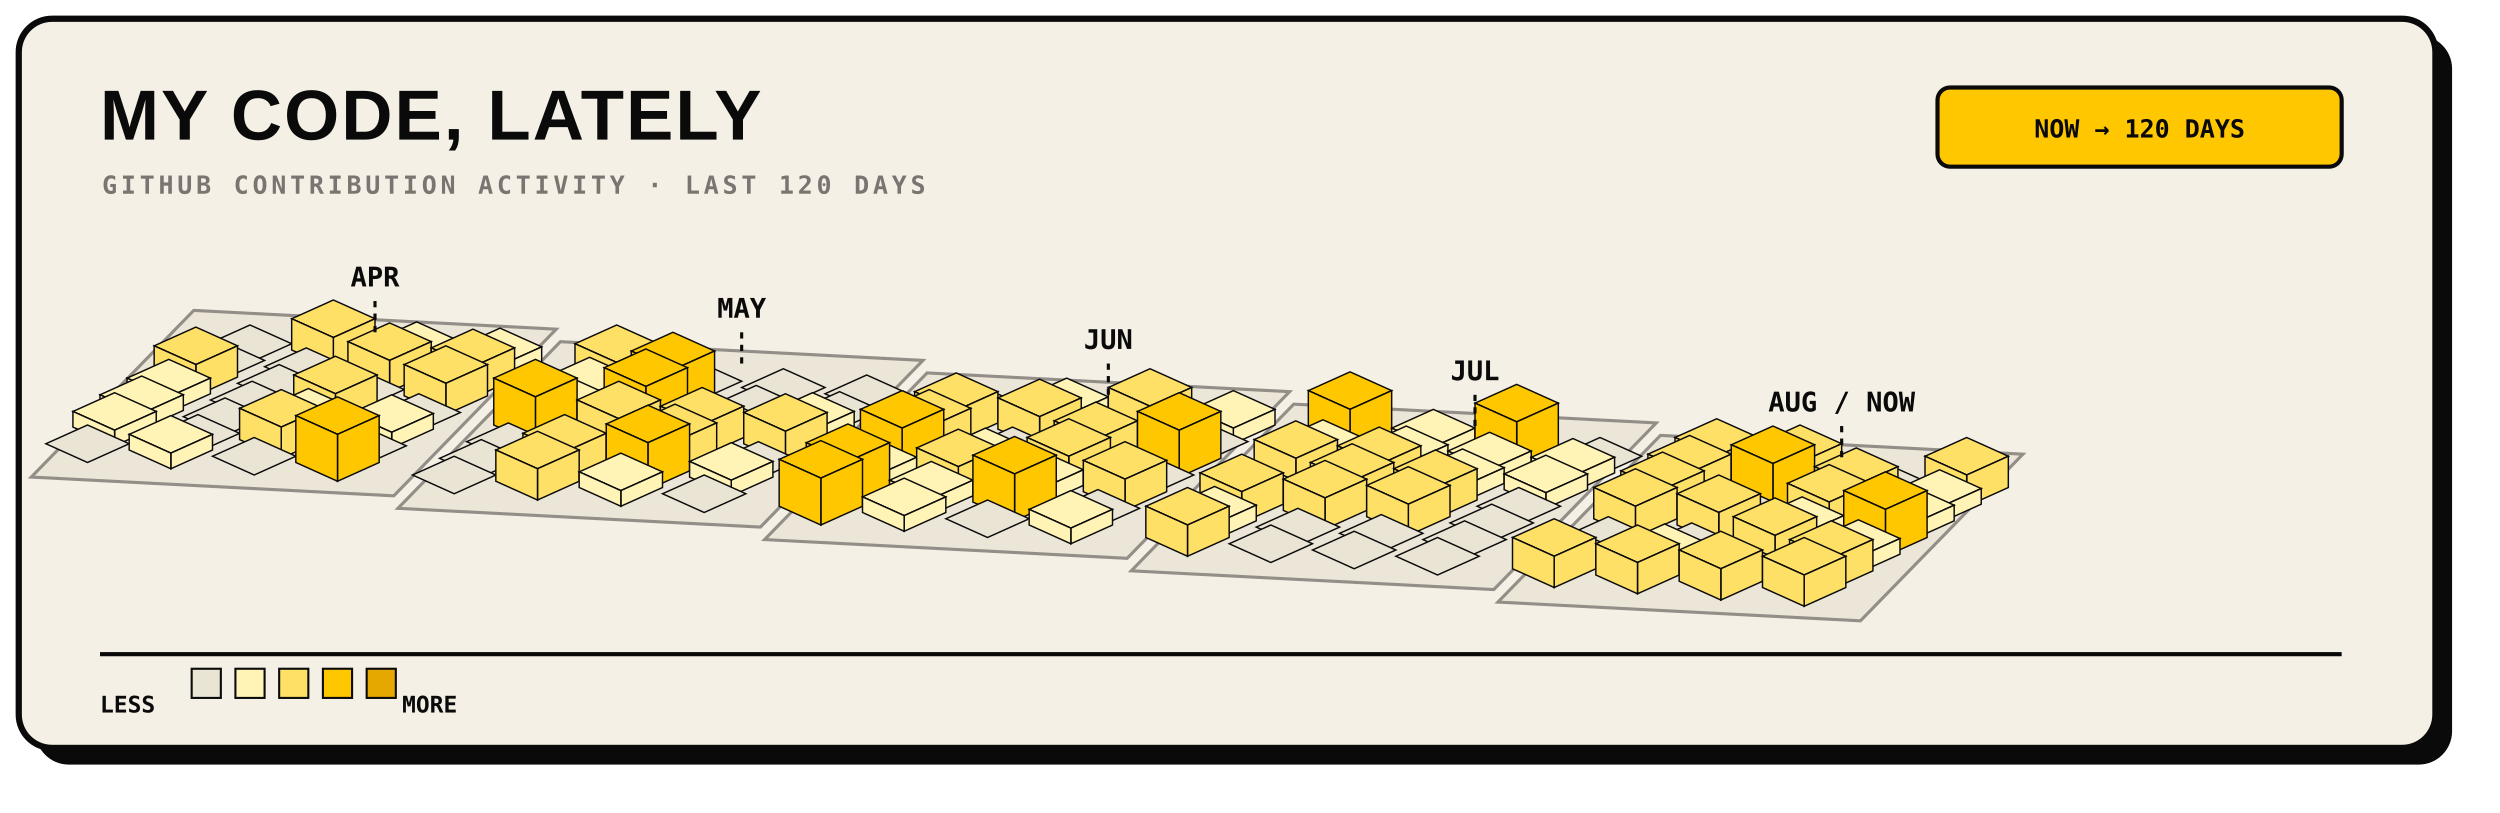
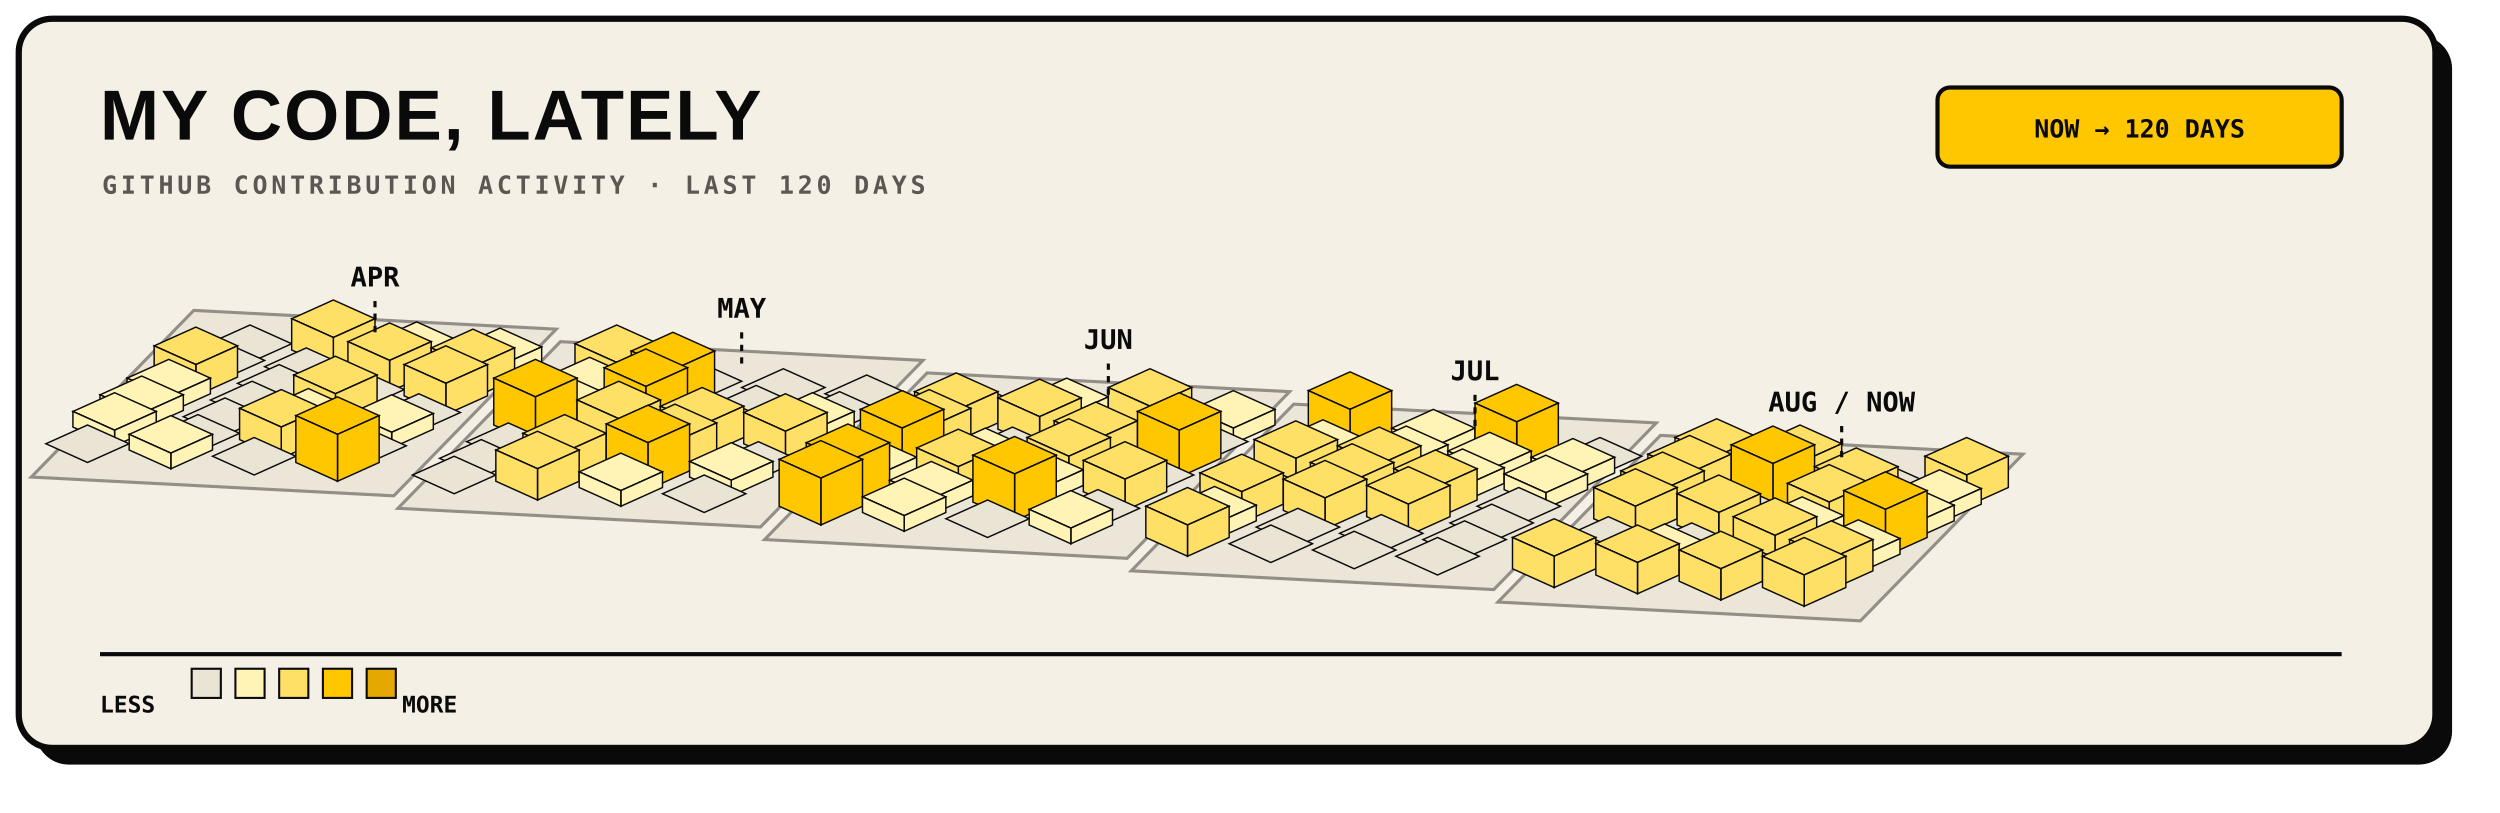
<svg xmlns="http://www.w3.org/2000/svg" width="1200" height="390" viewBox="0 0 1200 390" role="img">
  <rect x="17" y="17" width="1160" height="350" rx="16" fill="#0A0A0A" />
  <rect x="9" y="9" width="1160" height="350" rx="16" fill="#F5F0E6" stroke="#0A0A0A" stroke-width="3" />
  <text x="48" y="67" fill="#0A0A0A" font-family="Arial, sans-serif" font-size="34" font-weight="800" letter-spacing="1">MY CODE, LATELY</text>
-   <text x="49" y="93" fill="#7A7570" font-family="monospace" font-size="12" font-weight="700" letter-spacing="1.8">GITHUB CONTRIBUTION ACTIVITY · LAST 120 DAYS</text>
+   <text x="49" y="93" fill="#5C5752" font-family="monospace" font-size="12" font-weight="700" letter-spacing="1.8">GITHUB CONTRIBUTION ACTIVITY · LAST 120 DAYS</text>
  <rect x="930" y="42" width="194" height="38" rx="6" fill="#FFC700" stroke="#0A0A0A" stroke-width="2" />
  <text x="1027" y="66" text-anchor="middle" fill="#0A0A0A" font-family="monospace" font-size="12" font-weight="700">NOW → 120 DAYS</text>
  <g>
    <polygon points="93.0,149.0 267.0,158.0 189.0,238.0 15.0,229.0" fill="#EAE4D4" stroke="#7A7570" stroke-width="1.5" opacity="0.8" />
    <polygon points="269.0,164.0 443.0,173.0 365.0,253.0 191.0,244.0" fill="#EAE4D4" stroke="#7A7570" stroke-width="1.5" opacity="0.8" />
    <polygon points="445.0,179.0 619.0,188.0 541.0,268.0 367.0,259.0" fill="#EAE4D4" stroke="#7A7570" stroke-width="1.5" opacity="0.8" />
    <polygon points="621.0,194.0 795.0,203.0 717.0,283.0 543.0,274.0" fill="#EAE4D4" stroke="#7A7570" stroke-width="1.5" opacity="0.8" />
    <polygon points="797.0,209.0 971.0,218.0 893.0,298.0 719.0,289.0" fill="#EAE4D4" stroke="#7A7570" stroke-width="1.5" opacity="0.8" />
  </g>
  <g>
    <polygon points="120.0,156.0 140.0,165.0 120.0,174.0 100.0,165.0" fill="#EAE4D4" stroke="#0A0A0A" stroke-width="0.7" />
    <polygon points="107.0,164.0 127.0,173.0 107.0,182.0 87.0,173.0" fill="#EAE4D4" stroke="#0A0A0A" stroke-width="0.7" />
    <polygon points="160.0,144.0 180.0,153.0 160.0,162.0 140.0,153.0" fill="#FFE066" stroke="#0A0A0A" stroke-width="0.7" />
    <polygon points="160.0,162.0 180.0,153.0 180.0,168.0 160.0,177.0" fill="#FFE066" stroke="#0A0A0A" stroke-width="0.7" />
    <polygon points="140.0,153.0 160.0,162.0 160.0,177.0 140.0,168.0" fill="#FFE066" stroke="#0A0A0A" stroke-width="0.7" />
    <polygon points="94.0,157.0 114.0,166.0 94.0,175.0 74.0,166.0" fill="#FFE066" stroke="#0A0A0A" stroke-width="0.7" />
    <polygon points="94.0,175.0 114.0,166.0 114.0,181.0 94.0,190.0" fill="#FFE066" stroke="#0A0A0A" stroke-width="0.7" />
    <polygon points="74.0,166.0 94.0,175.0 94.0,190.0 74.0,181.0" fill="#FFE066" stroke="#0A0A0A" stroke-width="0.7" />
    <polygon points="147.0,167.0 167.0,176.0 147.0,185.0 127.0,176.0" fill="#EAE4D4" stroke="#0A0A0A" stroke-width="0.7" />
    <polygon points="200.0,154.5 220.0,163.5 200.0,172.5 180.0,163.5" fill="#FFF3B5" stroke="#0A0A0A" stroke-width="0.7" />
    <polygon points="200.0,172.5 220.0,163.5 220.0,171.0 200.0,180.0" fill="#FFF3B5" stroke="#0A0A0A" stroke-width="0.7" />
    <polygon points="180.0,163.5 200.0,172.5 200.0,180.0 180.0,171.0" fill="#FFF3B5" stroke="#0A0A0A" stroke-width="0.7" />
    <polygon points="81.0,172.5 101.0,181.5 81.0,190.5 61.0,181.5" fill="#FFF3B5" stroke="#0A0A0A" stroke-width="0.7" />
    <polygon points="81.0,190.5 101.0,181.5 101.0,189.0 81.0,198.0" fill="#FFF3B5" stroke="#0A0A0A" stroke-width="0.7" />
    <polygon points="61.0,181.5 81.0,190.5 81.0,198.0 61.0,189.0" fill="#FFF3B5" stroke="#0A0A0A" stroke-width="0.7" />
    <polygon points="134.0,175.0 154.0,184.0 134.0,193.0 114.0,184.0" fill="#EAE4D4" stroke="#0A0A0A" stroke-width="0.7" />
    <polygon points="187.0,155.0 207.0,164.0 187.0,173.0 167.0,164.0" fill="#FFE066" stroke="#0A0A0A" stroke-width="0.7" />
    <polygon points="187.0,173.0 207.0,164.0 207.0,179.0 187.0,188.0" fill="#FFE066" stroke="#0A0A0A" stroke-width="0.7" />
    <polygon points="167.0,164.0 187.0,173.0 187.0,188.0 167.0,179.0" fill="#FFE066" stroke="#0A0A0A" stroke-width="0.7" />
    <polygon points="240.0,157.5 260.0,166.5 240.0,175.5 220.0,166.5" fill="#FFF3B5" stroke="#0A0A0A" stroke-width="0.7" />
    <polygon points="240.0,175.5 260.0,166.5 260.0,174.0 240.0,183.0" fill="#FFF3B5" stroke="#0A0A0A" stroke-width="0.7" />
    <polygon points="220.0,166.5 240.0,175.5 240.0,183.0 220.0,174.0" fill="#FFF3B5" stroke="#0A0A0A" stroke-width="0.7" />
    <polygon points="68.0,180.5 88.0,189.5 68.0,198.5 48.0,189.5" fill="#FFF3B5" stroke="#0A0A0A" stroke-width="0.7" />
    <polygon points="68.0,198.5 88.0,189.5 88.0,197.0 68.0,206.0" fill="#FFF3B5" stroke="#0A0A0A" stroke-width="0.7" />
    <polygon points="48.0,189.5 68.0,198.5 68.0,206.0 48.0,197.0" fill="#FFF3B5" stroke="#0A0A0A" stroke-width="0.7" />
    <polygon points="121.0,183.0 141.0,192.0 121.0,201.0 101.0,192.0" fill="#EAE4D4" stroke="#0A0A0A" stroke-width="0.7" />
    <polygon points="174.0,178.0 194.0,187.0 174.0,196.0 154.0,187.0" fill="#EAE4D4" stroke="#0A0A0A" stroke-width="0.7" />
    <polygon points="227.0,158.0 247.0,167.0 227.0,176.0 207.0,167.0" fill="#FFE066" stroke="#0A0A0A" stroke-width="0.7" />
    <polygon points="227.0,176.0 247.0,167.0 247.0,182.0 227.0,191.0" fill="#FFE066" stroke="#0A0A0A" stroke-width="0.7" />
    <polygon points="207.0,167.0 227.0,176.0 227.0,191.0 207.0,182.0" fill="#FFE066" stroke="#0A0A0A" stroke-width="0.7" />
    <polygon points="296.0,156.0 316.0,165.0 296.0,174.0 276.0,165.0" fill="#FFE066" stroke="#0A0A0A" stroke-width="0.7" />
    <polygon points="296.0,174.0 316.0,165.0 316.0,180.0 296.0,189.0" fill="#FFE066" stroke="#0A0A0A" stroke-width="0.7" />
    <polygon points="276.0,165.0 296.0,174.0 296.0,189.0 276.0,180.0" fill="#FFE066" stroke="#0A0A0A" stroke-width="0.7" />
    <polygon points="55.0,188.5 75.0,197.5 55.0,206.5 35.0,197.5" fill="#FFF3B5" stroke="#0A0A0A" stroke-width="0.7" />
    <polygon points="55.0,206.5 75.0,197.5 75.0,205.0 55.0,214.0" fill="#FFF3B5" stroke="#0A0A0A" stroke-width="0.7" />
    <polygon points="35.0,197.5 55.0,206.5 55.0,214.0 35.0,205.0" fill="#FFF3B5" stroke="#0A0A0A" stroke-width="0.7" />
    <polygon points="108.0,191.0 128.0,200.0 108.0,209.0 88.0,200.0" fill="#EAE4D4" stroke="#0A0A0A" stroke-width="0.7" />
    <polygon points="161.0,171.0 181.0,180.0 161.0,189.0 141.0,180.0" fill="#FFE066" stroke="#0A0A0A" stroke-width="0.7" />
    <polygon points="161.0,189.0 181.0,180.0 181.0,195.0 161.0,204.0" fill="#FFE066" stroke="#0A0A0A" stroke-width="0.7" />
    <polygon points="141.0,180.0 161.0,189.0 161.0,204.0 141.0,195.0" fill="#FFE066" stroke="#0A0A0A" stroke-width="0.7" />
    <polygon points="214.0,166.0 234.0,175.0 214.0,184.0 194.0,175.0" fill="#FFE066" stroke="#0A0A0A" stroke-width="0.7" />
    <polygon points="214.0,184.0 234.0,175.0 234.0,190.0 214.0,199.0" fill="#FFE066" stroke="#0A0A0A" stroke-width="0.7" />
    <polygon points="194.0,175.0 214.0,184.0 214.0,199.0 194.0,190.0" fill="#FFE066" stroke="#0A0A0A" stroke-width="0.7" />
    <polygon points="283.0,171.5 303.0,180.5 283.0,189.5 263.0,180.5" fill="#FFF3B5" stroke="#0A0A0A" stroke-width="0.7" />
    <polygon points="283.0,189.5 303.0,180.5 303.0,188.0 283.0,197.0" fill="#FFF3B5" stroke="#0A0A0A" stroke-width="0.7" />
    <polygon points="263.0,180.5 283.0,189.5 283.0,197.0 263.0,188.0" fill="#FFF3B5" stroke="#0A0A0A" stroke-width="0.7" />
    <polygon points="336.0,174.0 356.0,183.0 336.0,192.0 316.0,183.0" fill="#EAE4D4" stroke="#0A0A0A" stroke-width="0.7" />
    <polygon points="42.0,204.0 62.0,213.0 42.0,222.0 22.0,213.0" fill="#EAE4D4" stroke="#0A0A0A" stroke-width="0.7" />
    <polygon points="95.0,199.0 115.0,208.0 95.0,217.0 75.0,208.0" fill="#EAE4D4" stroke="#0A0A0A" stroke-width="0.7" />
    <polygon points="148.0,186.5 168.0,195.5 148.0,204.5 128.0,195.5" fill="#FFF3B5" stroke="#0A0A0A" stroke-width="0.7" />
    <polygon points="148.0,204.5 168.0,195.5 168.0,203.0 148.0,212.0" fill="#FFF3B5" stroke="#0A0A0A" stroke-width="0.7" />
    <polygon points="128.0,195.5 148.0,204.5 148.0,212.0 128.0,203.0" fill="#FFF3B5" stroke="#0A0A0A" stroke-width="0.7" />
    <polygon points="201.0,189.0 221.0,198.0 201.0,207.0 181.0,198.0" fill="#EAE4D4" stroke="#0A0A0A" stroke-width="0.7" />
    <polygon points="270.0,179.5 290.0,188.5 270.0,197.5 250.0,188.5" fill="#FFF3B5" stroke="#0A0A0A" stroke-width="0.7" />
    <polygon points="270.0,197.5 290.0,188.5 290.0,196.0 270.0,205.0" fill="#FFF3B5" stroke="#0A0A0A" stroke-width="0.7" />
    <polygon points="250.0,188.5 270.0,197.5 270.0,205.0 250.0,196.0" fill="#FFF3B5" stroke="#0A0A0A" stroke-width="0.7" />
    <polygon points="323.0,159.5 343.0,168.5 323.0,177.5 303.0,168.5" fill="#FFC700" stroke="#0A0A0A" stroke-width="0.7" />
    <polygon points="323.0,177.5 343.0,168.5 343.0,191.0 323.0,200.0" fill="#FFC700" stroke="#0A0A0A" stroke-width="0.7" />
    <polygon points="303.0,168.5 323.0,177.5 323.0,200.0 303.0,191.0" fill="#FFC700" stroke="#0A0A0A" stroke-width="0.7" />
    <polygon points="376.0,177.0 396.0,186.0 376.0,195.0 356.0,186.0" fill="#EAE4D4" stroke="#0A0A0A" stroke-width="0.7" />
    <polygon points="82.0,199.5 102.0,208.5 82.0,217.5 62.0,208.5" fill="#FFF3B5" stroke="#0A0A0A" stroke-width="0.7" />
    <polygon points="82.0,217.5 102.0,208.5 102.0,216.0 82.0,225.0" fill="#FFF3B5" stroke="#0A0A0A" stroke-width="0.7" />
    <polygon points="62.0,208.5 82.0,217.5 82.0,225.0 62.0,216.0" fill="#FFF3B5" stroke="#0A0A0A" stroke-width="0.7" />
    <polygon points="135.0,187.0 155.0,196.0 135.0,205.0 115.0,196.0" fill="#FFE066" stroke="#0A0A0A" stroke-width="0.7" />
    <polygon points="135.0,205.0 155.0,196.0 155.0,211.0 135.0,220.0" fill="#FFE066" stroke="#0A0A0A" stroke-width="0.7" />
    <polygon points="115.0,196.0 135.0,205.0 135.0,220.0 115.0,211.0" fill="#FFE066" stroke="#0A0A0A" stroke-width="0.7" />
    <polygon points="188.0,189.5 208.0,198.5 188.0,207.5 168.0,198.5" fill="#FFF3B5" stroke="#0A0A0A" stroke-width="0.7" />
    <polygon points="188.0,207.5 208.0,198.5 208.0,206.0 188.0,215.0" fill="#FFF3B5" stroke="#0A0A0A" stroke-width="0.7" />
    <polygon points="168.0,198.5 188.0,207.5 188.0,215.0 168.0,206.0" fill="#FFF3B5" stroke="#0A0A0A" stroke-width="0.7" />
    <polygon points="257.0,172.5 277.0,181.5 257.0,190.5 237.0,181.5" fill="#FFC700" stroke="#0A0A0A" stroke-width="0.7" />
    <polygon points="257.0,190.5 277.0,181.5 277.0,204.0 257.0,213.0" fill="#FFC700" stroke="#0A0A0A" stroke-width="0.7" />
    <polygon points="237.0,181.5 257.0,190.5 257.0,213.0 237.0,204.0" fill="#FFC700" stroke="#0A0A0A" stroke-width="0.7" />
    <polygon points="310.0,167.5 330.0,176.5 310.0,185.5 290.0,176.5" fill="#FFC700" stroke="#0A0A0A" stroke-width="0.7" />
    <polygon points="310.0,185.5 330.0,176.5 330.0,199.0 310.0,208.0" fill="#FFC700" stroke="#0A0A0A" stroke-width="0.7" />
    <polygon points="290.0,176.5 310.0,185.5 310.0,208.0 290.0,199.0" fill="#FFC700" stroke="#0A0A0A" stroke-width="0.7" />
    <polygon points="363.0,185.0 383.0,194.0 363.0,203.0 343.0,194.0" fill="#EAE4D4" stroke="#0A0A0A" stroke-width="0.7" />
    <polygon points="416.0,180.0 436.0,189.0 416.0,198.0 396.0,189.0" fill="#EAE4D4" stroke="#0A0A0A" stroke-width="0.7" />
    <polygon points="122.0,210.0 142.0,219.0 122.0,228.0 102.0,219.0" fill="#EAE4D4" stroke="#0A0A0A" stroke-width="0.7" />
    <polygon points="175.0,205.0 195.0,214.0 175.0,223.0 155.0,214.0" fill="#EAE4D4" stroke="#0A0A0A" stroke-width="0.7" />
    <polygon points="244.0,203.0 264.0,212.0 244.0,221.0 224.0,212.0" fill="#EAE4D4" stroke="#0A0A0A" stroke-width="0.7" />
    <polygon points="297.0,183.0 317.0,192.0 297.0,201.0 277.0,192.0" fill="#FFE066" stroke="#0A0A0A" stroke-width="0.7" />
    <polygon points="297.0,201.0 317.0,192.0 317.0,207.0 297.0,216.0" fill="#FFE066" stroke="#0A0A0A" stroke-width="0.7" />
    <polygon points="277.0,192.0 297.0,201.0 297.0,216.0 277.0,207.0" fill="#FFE066" stroke="#0A0A0A" stroke-width="0.7" />
    <polygon points="350.0,193.0 370.0,202.0 350.0,211.0 330.0,202.0" fill="#EAE4D4" stroke="#0A0A0A" stroke-width="0.7" />
    <polygon points="403.0,188.0 423.0,197.0 403.0,206.0 383.0,197.0" fill="#EAE4D4" stroke="#0A0A0A" stroke-width="0.7" />
    <polygon points="472.0,186.0 492.0,195.0 472.0,204.0 452.0,195.0" fill="#EAE4D4" stroke="#0A0A0A" stroke-width="0.7" />
    <polygon points="162.0,190.5 182.0,199.5 162.0,208.5 142.0,199.5" fill="#FFC700" stroke="#0A0A0A" stroke-width="0.7" />
    <polygon points="162.0,208.5 182.0,199.5 182.0,222.0 162.0,231.0" fill="#FFC700" stroke="#0A0A0A" stroke-width="0.7" />
    <polygon points="142.0,199.5 162.0,208.5 162.0,231.0 142.0,222.0" fill="#FFC700" stroke="#0A0A0A" stroke-width="0.7" />
    <polygon points="231.0,211.0 251.0,220.0 231.0,229.0 211.0,220.0" fill="#EAE4D4" stroke="#0A0A0A" stroke-width="0.7" />
    <polygon points="284.0,206.0 304.0,215.0 284.0,224.0 264.0,215.0" fill="#EAE4D4" stroke="#0A0A0A" stroke-width="0.7" />
    <polygon points="337.0,186.0 357.0,195.0 337.0,204.0 317.0,195.0" fill="#FFE066" stroke="#0A0A0A" stroke-width="0.7" />
    <polygon points="337.0,204.0 357.0,195.0 357.0,210.0 337.0,219.0" fill="#FFE066" stroke="#0A0A0A" stroke-width="0.7" />
    <polygon points="317.0,195.0 337.0,204.0 337.0,219.0 317.0,210.0" fill="#FFE066" stroke="#0A0A0A" stroke-width="0.7" />
    <polygon points="390.0,188.5 410.0,197.5 390.0,206.5 370.0,197.5" fill="#FFF3B5" stroke="#0A0A0A" stroke-width="0.7" />
    <polygon points="390.0,206.5 410.0,197.5 410.0,205.0 390.0,214.0" fill="#FFF3B5" stroke="#0A0A0A" stroke-width="0.7" />
    <polygon points="370.0,197.5 390.0,206.5 390.0,214.0 370.0,205.0" fill="#FFF3B5" stroke="#0A0A0A" stroke-width="0.7" />
    <polygon points="459.0,179.0 479.0,188.0 459.0,197.0 439.0,188.0" fill="#FFE066" stroke="#0A0A0A" stroke-width="0.7" />
    <polygon points="459.0,197.0 479.0,188.0 479.0,203.0 459.0,212.0" fill="#FFE066" stroke="#0A0A0A" stroke-width="0.7" />
    <polygon points="439.0,188.0 459.0,197.0 459.0,212.0 439.0,203.0" fill="#FFE066" stroke="#0A0A0A" stroke-width="0.7" />
    <polygon points="512.0,181.5 532.0,190.5 512.0,199.5 492.0,190.5" fill="#FFF3B5" stroke="#0A0A0A" stroke-width="0.7" />
    <polygon points="512.0,199.5 532.0,190.5 532.0,198.0 512.0,207.0" fill="#FFF3B5" stroke="#0A0A0A" stroke-width="0.7" />
    <polygon points="492.0,190.5 512.0,199.5 512.0,207.0 492.0,198.0" fill="#FFF3B5" stroke="#0A0A0A" stroke-width="0.7" />
    <polygon points="218.0,219.0 238.0,228.0 218.0,237.0 198.0,228.0" fill="#EAE4D4" stroke="#0A0A0A" stroke-width="0.7" />
    <polygon points="271.0,199.0 291.0,208.0 271.0,217.0 251.0,208.0" fill="#FFE066" stroke="#0A0A0A" stroke-width="0.7" />
    <polygon points="271.0,217.0 291.0,208.0 291.0,223.0 271.0,232.0" fill="#FFE066" stroke="#0A0A0A" stroke-width="0.7" />
    <polygon points="251.0,208.0 271.0,217.0 271.0,232.0 251.0,223.0" fill="#FFE066" stroke="#0A0A0A" stroke-width="0.7" />
    <polygon points="324.0,194.0 344.0,203.0 324.0,212.0 304.0,203.0" fill="#FFE066" stroke="#0A0A0A" stroke-width="0.7" />
    <polygon points="324.0,212.0 344.0,203.0 344.0,218.0 324.0,227.0" fill="#FFE066" stroke="#0A0A0A" stroke-width="0.7" />
    <polygon points="304.0,203.0 324.0,212.0 324.0,227.0 304.0,218.0" fill="#FFE066" stroke="#0A0A0A" stroke-width="0.7" />
    <polygon points="377.0,189.0 397.0,198.0 377.0,207.0 357.0,198.0" fill="#FFE066" stroke="#0A0A0A" stroke-width="0.7" />
    <polygon points="377.0,207.0 397.0,198.0 397.0,213.0 377.0,222.0" fill="#FFE066" stroke="#0A0A0A" stroke-width="0.7" />
    <polygon points="357.0,198.0 377.0,207.0 377.0,222.0 357.0,213.0" fill="#FFE066" stroke="#0A0A0A" stroke-width="0.7" />
    <polygon points="446.0,187.0 466.0,196.0 446.0,205.0 426.0,196.0" fill="#FFE066" stroke="#0A0A0A" stroke-width="0.7" />
    <polygon points="446.0,205.0 466.0,196.0 466.0,211.0 446.0,220.0" fill="#FFE066" stroke="#0A0A0A" stroke-width="0.7" />
    <polygon points="426.0,196.0 446.0,205.0 446.0,220.0 426.0,211.0" fill="#FFE066" stroke="#0A0A0A" stroke-width="0.7" />
    <polygon points="499.0,182.0 519.0,191.0 499.0,200.0 479.0,191.0" fill="#FFE066" stroke="#0A0A0A" stroke-width="0.7" />
    <polygon points="499.0,200.0 519.0,191.0 519.0,206.0 499.0,215.0" fill="#FFE066" stroke="#0A0A0A" stroke-width="0.7" />
    <polygon points="479.0,191.0 499.0,200.0 499.0,215.0 479.0,206.0" fill="#FFE066" stroke="#0A0A0A" stroke-width="0.7" />
    <polygon points="552.0,177.0 572.0,186.0 552.0,195.0 532.0,186.0" fill="#FFE066" stroke="#0A0A0A" stroke-width="0.7" />
    <polygon points="552.0,195.0 572.0,186.0 572.0,201.0 552.0,210.0" fill="#FFE066" stroke="#0A0A0A" stroke-width="0.7" />
    <polygon points="532.0,186.0 552.0,195.0 552.0,210.0 532.0,201.0" fill="#FFE066" stroke="#0A0A0A" stroke-width="0.7" />
    <polygon points="258.0,207.0 278.0,216.0 258.0,225.0 238.0,216.0" fill="#FFE066" stroke="#0A0A0A" stroke-width="0.7" />
    <polygon points="258.0,225.0 278.0,216.0 278.0,231.0 258.0,240.0" fill="#FFE066" stroke="#0A0A0A" stroke-width="0.7" />
    <polygon points="238.0,216.0 258.0,225.0 258.0,240.0 238.0,231.0" fill="#FFE066" stroke="#0A0A0A" stroke-width="0.7" />
    <polygon points="311.0,194.5 331.0,203.5 311.0,212.5 291.0,203.5" fill="#FFC700" stroke="#0A0A0A" stroke-width="0.7" />
    <polygon points="311.0,212.5 331.0,203.5 331.0,226.0 311.0,235.0" fill="#FFC700" stroke="#0A0A0A" stroke-width="0.7" />
    <polygon points="291.0,203.5 311.0,212.5 311.0,235.0 291.0,226.0" fill="#FFC700" stroke="#0A0A0A" stroke-width="0.7" />
    <polygon points="364.0,212.0 384.0,221.0 364.0,230.0 344.0,221.0" fill="#EAE4D4" stroke="#0A0A0A" stroke-width="0.7" />
    <polygon points="433.0,187.5 453.0,196.5 433.0,205.5 413.0,196.5" fill="#FFC700" stroke="#0A0A0A" stroke-width="0.7" />
    <polygon points="433.0,205.5 453.0,196.5 453.0,219.0 433.0,228.0" fill="#FFC700" stroke="#0A0A0A" stroke-width="0.7" />
    <polygon points="413.0,196.5 433.0,205.5 433.0,228.0 413.0,219.0" fill="#FFC700" stroke="#0A0A0A" stroke-width="0.7" />
    <polygon points="486.0,205.0 506.0,214.0 486.0,223.0 466.0,214.0" fill="#EAE4D4" stroke="#0A0A0A" stroke-width="0.7" />
    <polygon points="539.0,200.0 559.0,209.0 539.0,218.0 519.0,209.0" fill="#EAE4D4" stroke="#0A0A0A" stroke-width="0.7" />
    <polygon points="592.0,187.5 612.0,196.5 592.0,205.5 572.0,196.5" fill="#FFF3B5" stroke="#0A0A0A" stroke-width="0.7" />
    <polygon points="592.0,205.5 612.0,196.5 612.0,204.0 592.0,213.0" fill="#FFF3B5" stroke="#0A0A0A" stroke-width="0.7" />
    <polygon points="572.0,196.5 592.0,205.5 592.0,213.0 572.0,204.0" fill="#FFF3B5" stroke="#0A0A0A" stroke-width="0.7" />
    <polygon points="298.0,217.5 318.0,226.5 298.0,235.5 278.0,226.5" fill="#FFF3B5" stroke="#0A0A0A" stroke-width="0.7" />
    <polygon points="298.0,235.5 318.0,226.5 318.0,234.0 298.0,243.0" fill="#FFF3B5" stroke="#0A0A0A" stroke-width="0.7" />
    <polygon points="278.0,226.5 298.0,235.5 298.0,243.0 278.0,234.0" fill="#FFF3B5" stroke="#0A0A0A" stroke-width="0.7" />
    <polygon points="351.0,212.5 371.0,221.5 351.0,230.5 331.0,221.5" fill="#FFF3B5" stroke="#0A0A0A" stroke-width="0.7" />
    <polygon points="351.0,230.5 371.0,221.5 371.0,229.0 351.0,238.0" fill="#FFF3B5" stroke="#0A0A0A" stroke-width="0.7" />
    <polygon points="331.0,221.5 351.0,230.5 351.0,238.0 331.0,229.0" fill="#FFF3B5" stroke="#0A0A0A" stroke-width="0.7" />
    <polygon points="420.0,210.5 440.0,219.5 420.0,228.5 400.0,219.5" fill="#FFF3B5" stroke="#0A0A0A" stroke-width="0.7" />
    <polygon points="420.0,228.5 440.0,219.5 440.0,227.0 420.0,236.0" fill="#FFF3B5" stroke="#0A0A0A" stroke-width="0.7" />
    <polygon points="400.0,219.5 420.0,228.5 420.0,236.0 400.0,227.0" fill="#FFF3B5" stroke="#0A0A0A" stroke-width="0.7" />
    <polygon points="473.0,205.5 493.0,214.5 473.0,223.5 453.0,214.5" fill="#FFF3B5" stroke="#0A0A0A" stroke-width="0.7" />
    <polygon points="473.0,223.5 493.0,214.5 493.0,222.0 473.0,231.0" fill="#FFF3B5" stroke="#0A0A0A" stroke-width="0.7" />
    <polygon points="453.0,214.5 473.0,223.5 473.0,231.0 453.0,222.0" fill="#FFF3B5" stroke="#0A0A0A" stroke-width="0.7" />
    <polygon points="526.0,193.0 546.0,202.0 526.0,211.0 506.0,202.0" fill="#FFE066" stroke="#0A0A0A" stroke-width="0.7" />
    <polygon points="526.0,211.0 546.0,202.0 546.0,217.0 526.0,226.0" fill="#FFE066" stroke="#0A0A0A" stroke-width="0.7" />
    <polygon points="506.0,202.0 526.0,211.0 526.0,226.0 506.0,217.0" fill="#FFE066" stroke="#0A0A0A" stroke-width="0.7" />
    <polygon points="579.0,203.0 599.0,212.0 579.0,221.0 559.0,212.0" fill="#EAE4D4" stroke="#0A0A0A" stroke-width="0.7" />
    <polygon points="648.0,178.5 668.0,187.5 648.0,196.5 628.0,187.5" fill="#FFC700" stroke="#0A0A0A" stroke-width="0.7" />
    <polygon points="648.0,196.5 668.0,187.5 668.0,210.0 648.0,219.0" fill="#FFC700" stroke="#0A0A0A" stroke-width="0.7" />
    <polygon points="628.0,187.5 648.0,196.5 648.0,219.0 628.0,210.0" fill="#FFC700" stroke="#0A0A0A" stroke-width="0.7" />
    <polygon points="338.0,228.0 358.0,237.0 338.0,246.0 318.0,237.0" fill="#EAE4D4" stroke="#0A0A0A" stroke-width="0.7" />
    <polygon points="407.0,203.5 427.0,212.5 407.0,221.5 387.0,212.5" fill="#FFC700" stroke="#0A0A0A" stroke-width="0.7" />
    <polygon points="407.0,221.5 427.0,212.5 427.0,235.0 407.0,244.0" fill="#FFC700" stroke="#0A0A0A" stroke-width="0.7" />
    <polygon points="387.0,212.5 407.0,221.5 407.0,244.0 387.0,235.0" fill="#FFC700" stroke="#0A0A0A" stroke-width="0.7" />
    <polygon points="460.0,206.0 480.0,215.0 460.0,224.0 440.0,215.0" fill="#FFE066" stroke="#0A0A0A" stroke-width="0.7" />
    <polygon points="460.0,224.0 480.0,215.0 480.0,230.0 460.0,239.0" fill="#FFE066" stroke="#0A0A0A" stroke-width="0.7" />
    <polygon points="440.0,215.0 460.0,224.0 460.0,239.0 440.0,230.0" fill="#FFE066" stroke="#0A0A0A" stroke-width="0.7" />
    <polygon points="513.0,201.0 533.0,210.0 513.0,219.0 493.0,210.0" fill="#FFE066" stroke="#0A0A0A" stroke-width="0.7" />
    <polygon points="513.0,219.0 533.0,210.0 533.0,225.0 513.0,234.0" fill="#FFE066" stroke="#0A0A0A" stroke-width="0.7" />
    <polygon points="493.0,210.0 513.0,219.0 513.0,234.0 493.0,225.0" fill="#FFE066" stroke="#0A0A0A" stroke-width="0.7" />
    <polygon points="566.0,188.5 586.0,197.5 566.0,206.5 546.0,197.5" fill="#FFC700" stroke="#0A0A0A" stroke-width="0.7" />
    <polygon points="566.0,206.5 586.0,197.5 586.0,220.0 566.0,229.0" fill="#FFC700" stroke="#0A0A0A" stroke-width="0.7" />
    <polygon points="546.0,197.5 566.0,206.5 566.0,229.0 546.0,220.0" fill="#FFC700" stroke="#0A0A0A" stroke-width="0.7" />
    <polygon points="635.0,201.5 655.0,210.5 635.0,219.5 615.0,210.5" fill="#FFF3B5" stroke="#0A0A0A" stroke-width="0.7" />
    <polygon points="635.0,219.5 655.0,210.5 655.0,218.0 635.0,227.0" fill="#FFF3B5" stroke="#0A0A0A" stroke-width="0.7" />
    <polygon points="615.0,210.5 635.0,219.5 635.0,227.0 615.0,218.0" fill="#FFF3B5" stroke="#0A0A0A" stroke-width="0.7" />
    <polygon points="688.0,196.5 708.0,205.5 688.0,214.5 668.0,205.5" fill="#FFF3B5" stroke="#0A0A0A" stroke-width="0.7" />
    <polygon points="688.0,214.5 708.0,205.5 708.0,213.0 688.0,222.0" fill="#FFF3B5" stroke="#0A0A0A" stroke-width="0.7" />
    <polygon points="668.0,205.5 688.0,214.5 688.0,222.0 668.0,213.0" fill="#FFF3B5" stroke="#0A0A0A" stroke-width="0.7" />
    <polygon points="394.0,211.5 414.0,220.5 394.0,229.5 374.0,220.5" fill="#FFC700" stroke="#0A0A0A" stroke-width="0.7" />
    <polygon points="394.0,229.5 414.0,220.5 414.0,243.0 394.0,252.0" fill="#FFC700" stroke="#0A0A0A" stroke-width="0.7" />
    <polygon points="374.0,220.5 394.0,229.5 394.0,252.0 374.0,243.0" fill="#FFC700" stroke="#0A0A0A" stroke-width="0.7" />
    <polygon points="447.0,221.5 467.0,230.5 447.0,239.5 427.0,230.5" fill="#FFF3B5" stroke="#0A0A0A" stroke-width="0.7" />
    <polygon points="447.0,239.5 467.0,230.5 467.0,238.0 447.0,247.0" fill="#FFF3B5" stroke="#0A0A0A" stroke-width="0.7" />
    <polygon points="427.0,230.5 447.0,239.5 447.0,247.0 427.0,238.0" fill="#FFF3B5" stroke="#0A0A0A" stroke-width="0.7" />
    <polygon points="500.0,216.5 520.0,225.5 500.0,234.5 480.0,225.5" fill="#FFF3B5" stroke="#0A0A0A" stroke-width="0.7" />
    <polygon points="500.0,234.5 520.0,225.5 520.0,233.0 500.0,242.0" fill="#FFF3B5" stroke="#0A0A0A" stroke-width="0.7" />
    <polygon points="480.0,225.5 500.0,234.5 500.0,242.0 480.0,233.0" fill="#FFF3B5" stroke="#0A0A0A" stroke-width="0.7" />
    <polygon points="553.0,219.0 573.0,228.0 553.0,237.0 533.0,228.0" fill="#EAE4D4" stroke="#0A0A0A" stroke-width="0.7" />
    <polygon points="622.0,202.0 642.0,211.0 622.0,220.0 602.0,211.0" fill="#FFE066" stroke="#0A0A0A" stroke-width="0.7" />
    <polygon points="622.0,220.0 642.0,211.0 642.0,226.0 622.0,235.0" fill="#FFE066" stroke="#0A0A0A" stroke-width="0.7" />
    <polygon points="602.0,211.0 622.0,220.0 622.0,235.0 602.0,226.0" fill="#FFE066" stroke="#0A0A0A" stroke-width="0.7" />
    <polygon points="675.0,204.5 695.0,213.5 675.0,222.5 655.0,213.5" fill="#FFF3B5" stroke="#0A0A0A" stroke-width="0.7" />
    <polygon points="675.0,222.5 695.0,213.5 695.0,221.0 675.0,230.0" fill="#FFF3B5" stroke="#0A0A0A" stroke-width="0.7" />
    <polygon points="655.0,213.5 675.0,222.5 675.0,230.0 655.0,221.0" fill="#FFF3B5" stroke="#0A0A0A" stroke-width="0.7" />
    <polygon points="728.0,184.5 748.0,193.5 728.0,202.5 708.0,193.5" fill="#FFC700" stroke="#0A0A0A" stroke-width="0.7" />
    <polygon points="728.0,202.5 748.0,193.5 748.0,216.0 728.0,225.0" fill="#FFC700" stroke="#0A0A0A" stroke-width="0.7" />
    <polygon points="708.0,193.5 728.0,202.5 728.0,225.0 708.0,216.0" fill="#FFC700" stroke="#0A0A0A" stroke-width="0.7" />
    <polygon points="434.0,229.5 454.0,238.5 434.0,247.5 414.0,238.5" fill="#FFF3B5" stroke="#0A0A0A" stroke-width="0.7" />
    <polygon points="434.0,247.5 454.0,238.5 454.0,246.0 434.0,255.0" fill="#FFF3B5" stroke="#0A0A0A" stroke-width="0.7" />
    <polygon points="414.0,238.5 434.0,247.5 434.0,255.0 414.0,246.0" fill="#FFF3B5" stroke="#0A0A0A" stroke-width="0.7" />
    <polygon points="487.0,209.5 507.0,218.5 487.0,227.5 467.0,218.5" fill="#FFC700" stroke="#0A0A0A" stroke-width="0.7" />
    <polygon points="487.0,227.5 507.0,218.5 507.0,241.0 487.0,250.0" fill="#FFC700" stroke="#0A0A0A" stroke-width="0.7" />
    <polygon points="467.0,218.5 487.0,227.5 487.0,250.0 467.0,241.0" fill="#FFC700" stroke="#0A0A0A" stroke-width="0.7" />
    <polygon points="540.0,212.0 560.0,221.0 540.0,230.0 520.0,221.0" fill="#FFE066" stroke="#0A0A0A" stroke-width="0.7" />
    <polygon points="540.0,230.0 560.0,221.0 560.0,236.0 540.0,245.0" fill="#FFE066" stroke="#0A0A0A" stroke-width="0.7" />
    <polygon points="520.0,221.0 540.0,230.0 540.0,245.0 520.0,236.0" fill="#FFE066" stroke="#0A0A0A" stroke-width="0.7" />
    <polygon points="609.0,225.0 629.0,234.0 609.0,243.0 589.0,234.0" fill="#EAE4D4" stroke="#0A0A0A" stroke-width="0.7" />
    <polygon points="662.0,205.0 682.0,214.0 662.0,223.0 642.0,214.0" fill="#FFE066" stroke="#0A0A0A" stroke-width="0.7" />
    <polygon points="662.0,223.0 682.0,214.0 682.0,229.0 662.0,238.0" fill="#FFE066" stroke="#0A0A0A" stroke-width="0.7" />
    <polygon points="642.0,214.0 662.0,223.0 662.0,238.0 642.0,229.0" fill="#FFE066" stroke="#0A0A0A" stroke-width="0.7" />
    <polygon points="715.0,207.5 735.0,216.5 715.0,225.5 695.0,216.5" fill="#FFF3B5" stroke="#0A0A0A" stroke-width="0.7" />
    <polygon points="715.0,225.5 735.0,216.5 735.0,224.0 715.0,233.0" fill="#FFF3B5" stroke="#0A0A0A" stroke-width="0.7" />
    <polygon points="695.0,216.5 715.0,225.5 715.0,233.0 695.0,224.0" fill="#FFF3B5" stroke="#0A0A0A" stroke-width="0.7" />
    <polygon points="768.0,210.0 788.0,219.0 768.0,228.0 748.0,219.0" fill="#EAE4D4" stroke="#0A0A0A" stroke-width="0.7" />
    <polygon points="474.0,240.0 494.0,249.0 474.0,258.0 454.0,249.0" fill="#EAE4D4" stroke="#0A0A0A" stroke-width="0.7" />
    <polygon points="527.0,235.0 547.0,244.0 527.0,253.0 507.0,244.0" fill="#EAE4D4" stroke="#0A0A0A" stroke-width="0.7" />
    <polygon points="596.0,218.0 616.0,227.0 596.0,236.0 576.0,227.0" fill="#FFE066" stroke="#0A0A0A" stroke-width="0.7" />
    <polygon points="596.0,236.0 616.0,227.0 616.0,242.0 596.0,251.0" fill="#FFE066" stroke="#0A0A0A" stroke-width="0.7" />
    <polygon points="576.0,227.0 596.0,236.0 596.0,251.0 576.0,242.0" fill="#FFE066" stroke="#0A0A0A" stroke-width="0.7" />
    <polygon points="649.0,213.0 669.0,222.0 649.0,231.0 629.0,222.0" fill="#FFE066" stroke="#0A0A0A" stroke-width="0.7" />
    <polygon points="649.0,231.0 669.0,222.0 669.0,237.0 649.0,246.0" fill="#FFE066" stroke="#0A0A0A" stroke-width="0.7" />
    <polygon points="629.0,222.0 649.0,231.0 649.0,246.0 629.0,237.0" fill="#FFE066" stroke="#0A0A0A" stroke-width="0.7" />
    <polygon points="702.0,215.5 722.0,224.5 702.0,233.5 682.0,224.5" fill="#FFF3B5" stroke="#0A0A0A" stroke-width="0.7" />
    <polygon points="702.0,233.5 722.0,224.5 722.0,232.0 702.0,241.0" fill="#FFF3B5" stroke="#0A0A0A" stroke-width="0.7" />
    <polygon points="682.0,224.5 702.0,233.5 702.0,241.0 682.0,232.0" fill="#FFF3B5" stroke="#0A0A0A" stroke-width="0.7" />
    <polygon points="755.0,210.5 775.0,219.5 755.0,228.5 735.0,219.5" fill="#FFF3B5" stroke="#0A0A0A" stroke-width="0.7" />
    <polygon points="755.0,228.5 775.0,219.5 775.0,227.0 755.0,236.0" fill="#FFF3B5" stroke="#0A0A0A" stroke-width="0.7" />
    <polygon points="735.0,219.5 755.0,228.5 755.0,236.0 735.0,227.0" fill="#FFF3B5" stroke="#0A0A0A" stroke-width="0.7" />
    <polygon points="824.0,201.0 844.0,210.0 824.0,219.0 804.0,210.0" fill="#FFE066" stroke="#0A0A0A" stroke-width="0.7" />
    <polygon points="824.0,219.0 844.0,210.0 844.0,225.0 824.0,234.0" fill="#FFE066" stroke="#0A0A0A" stroke-width="0.7" />
    <polygon points="804.0,210.0 824.0,219.0 824.0,234.0 804.0,225.0" fill="#FFE066" stroke="#0A0A0A" stroke-width="0.7" />
    <polygon points="514.0,235.5 534.0,244.5 514.0,253.5 494.0,244.5" fill="#FFF3B5" stroke="#0A0A0A" stroke-width="0.7" />
    <polygon points="514.0,253.5 534.0,244.5 534.0,252.0 514.0,261.0" fill="#FFF3B5" stroke="#0A0A0A" stroke-width="0.7" />
    <polygon points="494.0,244.5 514.0,253.5 514.0,261.0 494.0,252.0" fill="#FFF3B5" stroke="#0A0A0A" stroke-width="0.7" />
    <polygon points="583.0,233.5 603.0,242.5 583.0,251.5 563.0,242.5" fill="#FFF3B5" stroke="#0A0A0A" stroke-width="0.7" />
    <polygon points="583.0,251.5 603.0,242.5 603.0,250.0 583.0,259.0" fill="#FFF3B5" stroke="#0A0A0A" stroke-width="0.7" />
    <polygon points="563.0,242.5 583.0,251.5 583.0,259.0 563.0,250.0" fill="#FFF3B5" stroke="#0A0A0A" stroke-width="0.7" />
    <polygon points="636.0,221.0 656.0,230.0 636.0,239.0 616.0,230.0" fill="#FFE066" stroke="#0A0A0A" stroke-width="0.7" />
    <polygon points="636.0,239.0 656.0,230.0 656.0,245.0 636.0,254.0" fill="#FFE066" stroke="#0A0A0A" stroke-width="0.7" />
    <polygon points="616.0,230.0 636.0,239.0 636.0,254.0 616.0,245.0" fill="#FFE066" stroke="#0A0A0A" stroke-width="0.7" />
    <polygon points="689.0,216.0 709.0,225.0 689.0,234.0 669.0,225.0" fill="#FFE066" stroke="#0A0A0A" stroke-width="0.7" />
    <polygon points="689.0,234.0 709.0,225.0 709.0,240.0 689.0,249.0" fill="#FFE066" stroke="#0A0A0A" stroke-width="0.7" />
    <polygon points="669.0,225.0 689.0,234.0 689.0,249.0 669.0,240.0" fill="#FFE066" stroke="#0A0A0A" stroke-width="0.7" />
    <polygon points="742.0,218.5 762.0,227.5 742.0,236.5 722.0,227.5" fill="#FFF3B5" stroke="#0A0A0A" stroke-width="0.7" />
    <polygon points="742.0,236.5 762.0,227.5 762.0,235.0 742.0,244.0" fill="#FFF3B5" stroke="#0A0A0A" stroke-width="0.7" />
    <polygon points="722.0,227.5 742.0,236.5 742.0,244.0 722.0,235.0" fill="#FFF3B5" stroke="#0A0A0A" stroke-width="0.7" />
    <polygon points="811.0,209.0 831.0,218.0 811.0,227.0 791.0,218.0" fill="#FFE066" stroke="#0A0A0A" stroke-width="0.7" />
    <polygon points="811.0,227.0 831.0,218.0 831.0,233.0 811.0,242.0" fill="#FFE066" stroke="#0A0A0A" stroke-width="0.7" />
    <polygon points="791.0,218.0 811.0,227.0 811.0,242.0 791.0,233.0" fill="#FFE066" stroke="#0A0A0A" stroke-width="0.7" />
    <polygon points="864.0,204.0 884.0,213.0 864.0,222.0 844.0,213.0" fill="#FFE066" stroke="#0A0A0A" stroke-width="0.7" />
    <polygon points="864.0,222.0 884.0,213.0 884.0,228.0 864.0,237.0" fill="#FFE066" stroke="#0A0A0A" stroke-width="0.7" />
    <polygon points="844.0,213.0 864.0,222.0 864.0,237.0 844.0,228.0" fill="#FFE066" stroke="#0A0A0A" stroke-width="0.7" />
    <polygon points="570.0,234.0 590.0,243.0 570.0,252.0 550.0,243.0" fill="#FFE066" stroke="#0A0A0A" stroke-width="0.7" />
    <polygon points="570.0,252.0 590.0,243.0 590.0,258.0 570.0,267.0" fill="#FFE066" stroke="#0A0A0A" stroke-width="0.7" />
    <polygon points="550.0,243.0 570.0,252.0 570.0,267.0 550.0,258.0" fill="#FFE066" stroke="#0A0A0A" stroke-width="0.7" />
    <polygon points="623.0,244.0 643.0,253.0 623.0,262.0 603.0,253.0" fill="#EAE4D4" stroke="#0A0A0A" stroke-width="0.7" />
    <polygon points="676.0,224.0 696.0,233.0 676.0,242.0 656.0,233.0" fill="#FFE066" stroke="#0A0A0A" stroke-width="0.7" />
    <polygon points="676.0,242.0 696.0,233.0 696.0,248.0 676.0,257.0" fill="#FFE066" stroke="#0A0A0A" stroke-width="0.7" />
    <polygon points="656.0,233.0 676.0,242.0 676.0,257.0 656.0,248.0" fill="#FFE066" stroke="#0A0A0A" stroke-width="0.7" />
    <polygon points="729.0,234.0 749.0,243.0 729.0,252.0 709.0,243.0" fill="#EAE4D4" stroke="#0A0A0A" stroke-width="0.7" />
    <polygon points="798.0,217.0 818.0,226.0 798.0,235.0 778.0,226.0" fill="#FFE066" stroke="#0A0A0A" stroke-width="0.7" />
    <polygon points="798.0,235.0 818.0,226.0 818.0,241.0 798.0,250.0" fill="#FFE066" stroke="#0A0A0A" stroke-width="0.7" />
    <polygon points="778.0,226.0 798.0,235.0 798.0,250.0 778.0,241.0" fill="#FFE066" stroke="#0A0A0A" stroke-width="0.7" />
    <polygon points="851.0,204.5 871.0,213.5 851.0,222.5 831.0,213.5" fill="#FFC700" stroke="#0A0A0A" stroke-width="0.7" />
    <polygon points="851.0,222.5 871.0,213.5 871.0,236.0 851.0,245.0" fill="#FFC700" stroke="#0A0A0A" stroke-width="0.7" />
    <polygon points="831.0,213.5 851.0,222.5 851.0,245.0 831.0,236.0" fill="#FFC700" stroke="#0A0A0A" stroke-width="0.7" />
    <polygon points="904.0,222.0 924.0,231.0 904.0,240.0 884.0,231.0" fill="#EAE4D4" stroke="#0A0A0A" stroke-width="0.7" />
    <polygon points="610.0,252.0 630.0,261.0 610.0,270.0 590.0,261.0" fill="#EAE4D4" stroke="#0A0A0A" stroke-width="0.7" />
    <polygon points="663.0,247.0 683.0,256.0 663.0,265.0 643.0,256.0" fill="#EAE4D4" stroke="#0A0A0A" stroke-width="0.7" />
    <polygon points="716.0,242.0 736.0,251.0 716.0,260.0 696.0,251.0" fill="#EAE4D4" stroke="#0A0A0A" stroke-width="0.7" />
    <polygon points="785.0,225.0 805.0,234.0 785.0,243.0 765.0,234.0" fill="#FFE066" stroke="#0A0A0A" stroke-width="0.7" />
    <polygon points="785.0,243.0 805.0,234.0 805.0,249.0 785.0,258.0" fill="#FFE066" stroke="#0A0A0A" stroke-width="0.7" />
    <polygon points="765.0,234.0 785.0,243.0 785.0,258.0 765.0,249.0" fill="#FFE066" stroke="#0A0A0A" stroke-width="0.7" />
    <polygon points="838.0,235.0 858.0,244.0 838.0,253.0 818.0,244.0" fill="#EAE4D4" stroke="#0A0A0A" stroke-width="0.7" />
    <polygon points="891.0,215.0 911.0,224.0 891.0,233.0 871.0,224.0" fill="#FFE066" stroke="#0A0A0A" stroke-width="0.7" />
    <polygon points="891.0,233.0 911.0,224.0 911.0,239.0 891.0,248.0" fill="#FFE066" stroke="#0A0A0A" stroke-width="0.7" />
    <polygon points="871.0,224.0 891.0,233.0 891.0,248.0 871.0,239.0" fill="#FFE066" stroke="#0A0A0A" stroke-width="0.7" />
    <polygon points="944.0,210.0 964.0,219.0 944.0,228.0 924.0,219.0" fill="#FFE066" stroke="#0A0A0A" stroke-width="0.7" />
    <polygon points="944.0,228.0 964.0,219.0 964.0,234.0 944.0,243.0" fill="#FFE066" stroke="#0A0A0A" stroke-width="0.7" />
    <polygon points="924.0,219.0 944.0,228.0 944.0,243.0 924.0,234.0" fill="#FFE066" stroke="#0A0A0A" stroke-width="0.7" />
    <polygon points="650.0,255.0 670.0,264.0 650.0,273.0 630.0,264.0" fill="#EAE4D4" stroke="#0A0A0A" stroke-width="0.7" />
    <polygon points="703.0,250.0 723.0,259.0 703.0,268.0 683.0,259.0" fill="#EAE4D4" stroke="#0A0A0A" stroke-width="0.7" />
    <polygon points="772.0,248.0 792.0,257.0 772.0,266.0 752.0,257.0" fill="#EAE4D4" stroke="#0A0A0A" stroke-width="0.7" />
    <polygon points="825.0,228.0 845.0,237.0 825.0,246.0 805.0,237.0" fill="#FFE066" stroke="#0A0A0A" stroke-width="0.7" />
    <polygon points="825.0,246.0 845.0,237.0 845.0,252.0 825.0,261.0" fill="#FFE066" stroke="#0A0A0A" stroke-width="0.7" />
    <polygon points="805.0,237.0 825.0,246.0 825.0,261.0 805.0,252.0" fill="#FFE066" stroke="#0A0A0A" stroke-width="0.7" />
    <polygon points="878.0,223.0 898.0,232.0 878.0,241.0 858.0,232.0" fill="#FFE066" stroke="#0A0A0A" stroke-width="0.7" />
    <polygon points="878.0,241.0 898.0,232.0 898.0,247.0 878.0,256.0" fill="#FFE066" stroke="#0A0A0A" stroke-width="0.7" />
    <polygon points="858.0,232.0 878.0,241.0 878.0,256.0 858.0,247.0" fill="#FFE066" stroke="#0A0A0A" stroke-width="0.7" />
    <polygon points="931.0,225.5 951.0,234.5 931.0,243.5 911.0,234.5" fill="#FFF3B5" stroke="#0A0A0A" stroke-width="0.7" />
    <polygon points="931.0,243.5 951.0,234.5 951.0,242.0 931.0,251.0" fill="#FFF3B5" stroke="#0A0A0A" stroke-width="0.7" />
    <polygon points="911.0,234.5 931.0,243.5 931.0,251.0 911.0,242.0" fill="#FFF3B5" stroke="#0A0A0A" stroke-width="0.7" />
    <polygon points="690.0,258.0 710.0,267.0 690.0,276.0 670.0,267.0" fill="#EAE4D4" stroke="#0A0A0A" stroke-width="0.7" />
    <polygon points="759.0,256.0 779.0,265.0 759.0,274.0 739.0,265.0" fill="#EAE4D4" stroke="#0A0A0A" stroke-width="0.7" />
    <polygon points="812.0,251.0 832.0,260.0 812.0,269.0 792.0,260.0" fill="#EAE4D4" stroke="#0A0A0A" stroke-width="0.7" />
    <polygon points="865.0,238.5 885.0,247.5 865.0,256.5 845.0,247.5" fill="#FFF3B5" stroke="#0A0A0A" stroke-width="0.7" />
    <polygon points="865.0,256.5 885.0,247.5 885.0,255.0 865.0,264.0" fill="#FFF3B5" stroke="#0A0A0A" stroke-width="0.7" />
    <polygon points="845.0,247.5 865.0,256.5 865.0,264.0 845.0,255.0" fill="#FFF3B5" stroke="#0A0A0A" stroke-width="0.7" />
    <polygon points="918.0,233.5 938.0,242.5 918.0,251.5 898.0,242.5" fill="#FFF3B5" stroke="#0A0A0A" stroke-width="0.7" />
    <polygon points="918.0,251.5 938.0,242.5 938.0,250.0 918.0,259.0" fill="#FFF3B5" stroke="#0A0A0A" stroke-width="0.7" />
    <polygon points="898.0,242.5 918.0,251.5 918.0,259.0 898.0,250.0" fill="#FFF3B5" stroke="#0A0A0A" stroke-width="0.7" />
    <polygon points="746.0,249.0 766.0,258.0 746.0,267.0 726.0,258.0" fill="#FFE066" stroke="#0A0A0A" stroke-width="0.7" />
    <polygon points="746.0,267.0 766.0,258.0 766.0,273.0 746.0,282.0" fill="#FFE066" stroke="#0A0A0A" stroke-width="0.7" />
    <polygon points="726.0,258.0 746.0,267.0 746.0,282.0 726.0,273.0" fill="#FFE066" stroke="#0A0A0A" stroke-width="0.7" />
    <polygon points="799.0,251.5 819.0,260.5 799.0,269.5 779.0,260.5" fill="#FFF3B5" stroke="#0A0A0A" stroke-width="0.7" />
    <polygon points="799.0,269.5 819.0,260.5 819.0,268.0 799.0,277.0" fill="#FFF3B5" stroke="#0A0A0A" stroke-width="0.7" />
    <polygon points="779.0,260.5 799.0,269.5 799.0,277.0 779.0,268.0" fill="#FFF3B5" stroke="#0A0A0A" stroke-width="0.7" />
    <polygon points="852.0,239.0 872.0,248.0 852.0,257.0 832.0,248.0" fill="#FFE066" stroke="#0A0A0A" stroke-width="0.7" />
    <polygon points="852.0,257.0 872.0,248.0 872.0,263.0 852.0,272.0" fill="#FFE066" stroke="#0A0A0A" stroke-width="0.7" />
    <polygon points="832.0,248.0 852.0,257.0 852.0,272.0 832.0,263.0" fill="#FFE066" stroke="#0A0A0A" stroke-width="0.7" />
    <polygon points="905.0,226.5 925.0,235.5 905.0,244.5 885.0,235.5" fill="#FFC700" stroke="#0A0A0A" stroke-width="0.7" />
    <polygon points="905.0,244.5 925.0,235.5 925.0,258.0 905.0,267.0" fill="#FFC700" stroke="#0A0A0A" stroke-width="0.7" />
    <polygon points="885.0,235.5 905.0,244.5 905.0,267.0 885.0,258.0" fill="#FFC700" stroke="#0A0A0A" stroke-width="0.7" />
    <polygon points="786.0,252.0 806.0,261.0 786.0,270.0 766.0,261.0" fill="#FFE066" stroke="#0A0A0A" stroke-width="0.7" />
    <polygon points="786.0,270.0 806.0,261.0 806.0,276.0 786.0,285.0" fill="#FFE066" stroke="#0A0A0A" stroke-width="0.7" />
    <polygon points="766.0,261.0 786.0,270.0 786.0,285.0 766.0,276.0" fill="#FFE066" stroke="#0A0A0A" stroke-width="0.7" />
    <polygon points="839.0,262.0 859.0,271.0 839.0,280.0 819.0,271.0" fill="#EAE4D4" stroke="#0A0A0A" stroke-width="0.7" />
    <polygon points="892.0,249.5 912.0,258.5 892.0,267.5 872.0,258.5" fill="#FFF3B5" stroke="#0A0A0A" stroke-width="0.7" />
    <polygon points="892.0,267.5 912.0,258.5 912.0,266.0 892.0,275.0" fill="#FFF3B5" stroke="#0A0A0A" stroke-width="0.7" />
    <polygon points="872.0,258.5 892.0,267.5 892.0,275.0 872.0,266.0" fill="#FFF3B5" stroke="#0A0A0A" stroke-width="0.7" />
    <polygon points="826.0,255.0 846.0,264.0 826.0,273.0 806.0,264.0" fill="#FFE066" stroke="#0A0A0A" stroke-width="0.7" />
    <polygon points="826.0,273.0 846.0,264.0 846.0,279.0 826.0,288.0" fill="#FFE066" stroke="#0A0A0A" stroke-width="0.7" />
    <polygon points="806.0,264.0 826.0,273.0 826.0,288.0 806.0,279.0" fill="#FFE066" stroke="#0A0A0A" stroke-width="0.7" />
    <polygon points="879.0,250.0 899.0,259.0 879.0,268.0 859.0,259.0" fill="#FFE066" stroke="#0A0A0A" stroke-width="0.7" />
    <polygon points="879.0,268.0 899.0,259.0 899.0,274.0 879.0,283.0" fill="#FFE066" stroke="#0A0A0A" stroke-width="0.7" />
    <polygon points="859.0,259.0 879.0,268.0 879.0,283.0 859.0,274.0" fill="#FFE066" stroke="#0A0A0A" stroke-width="0.7" />
    <polygon points="866.0,258.0 886.0,267.0 866.0,276.0 846.0,267.0" fill="#FFE066" stroke="#0A0A0A" stroke-width="0.7" />
    <polygon points="866.0,276.0 886.0,267.0 886.0,282.0 866.0,291.0" fill="#FFE066" stroke="#0A0A0A" stroke-width="0.7" />
    <polygon points="846.0,267.0 866.0,276.0 866.0,291.0 846.0,282.0" fill="#FFE066" stroke="#0A0A0A" stroke-width="0.7" />
  </g>
  <g>
    <text x="180.0" y="137.5" text-anchor="middle" fill="#0A0A0A" font-family="monospace" font-size="13" font-weight="800">APR</text>
    <line x1="180.0" y1="144.5" x2="180.0" y2="161.5" stroke="#0A0A0A" stroke-width="1.5" stroke-dasharray="3 3" />
    <text x="356.0" y="152.5" text-anchor="middle" fill="#0A0A0A" font-family="monospace" font-size="13" font-weight="800">MAY</text>
    <line x1="356.0" y1="159.5" x2="356.0" y2="176.5" stroke="#0A0A0A" stroke-width="1.5" stroke-dasharray="3 3" />
    <text x="532.0" y="167.5" text-anchor="middle" fill="#0A0A0A" font-family="monospace" font-size="13" font-weight="800">JUN</text>
    <line x1="532.0" y1="174.5" x2="532.0" y2="191.5" stroke="#0A0A0A" stroke-width="1.5" stroke-dasharray="3 3" />
    <text x="708.0" y="182.5" text-anchor="middle" fill="#0A0A0A" font-family="monospace" font-size="13" font-weight="800">JUL</text>
    <line x1="708.0" y1="189.5" x2="708.0" y2="206.5" stroke="#0A0A0A" stroke-width="1.5" stroke-dasharray="3 3" />
    <text x="884.0" y="197.5" text-anchor="middle" fill="#0A0A0A" font-family="monospace" font-size="13" font-weight="800">AUG / NOW</text>
    <line x1="884.0" y1="204.5" x2="884.0" y2="221.5" stroke="#0A0A0A" stroke-width="1.5" stroke-dasharray="3 3" />
  </g>
  <path d="M48 314 H1124" stroke="#0A0A0A" stroke-width="2" />
  <text x="48" y="342" fill="#0A0A0A" font-family="monospace" font-size="11" font-weight="700">LESS</text>
  <g transform="translate(92 331)">
    <rect x="0" y="-10" width="14" height="14" fill="#EAE4D4" stroke="#0A0A0A" stroke-width="1" />
    <rect x="21" y="-10" width="14" height="14" fill="#FFF3B5" stroke="#0A0A0A" stroke-width="1" />
    <rect x="42" y="-10" width="14" height="14" fill="#FFE066" stroke="#0A0A0A" stroke-width="1" />
    <rect x="63" y="-10" width="14" height="14" fill="#FFC700" stroke="#0A0A0A" stroke-width="1" />
    <rect x="84" y="-10" width="14" height="14" fill="#E5A800" stroke="#0A0A0A" stroke-width="1" />
  </g>
  <text x="193" y="342" fill="#0A0A0A" font-family="monospace" font-size="11" font-weight="700">MORE</text>
</svg>
